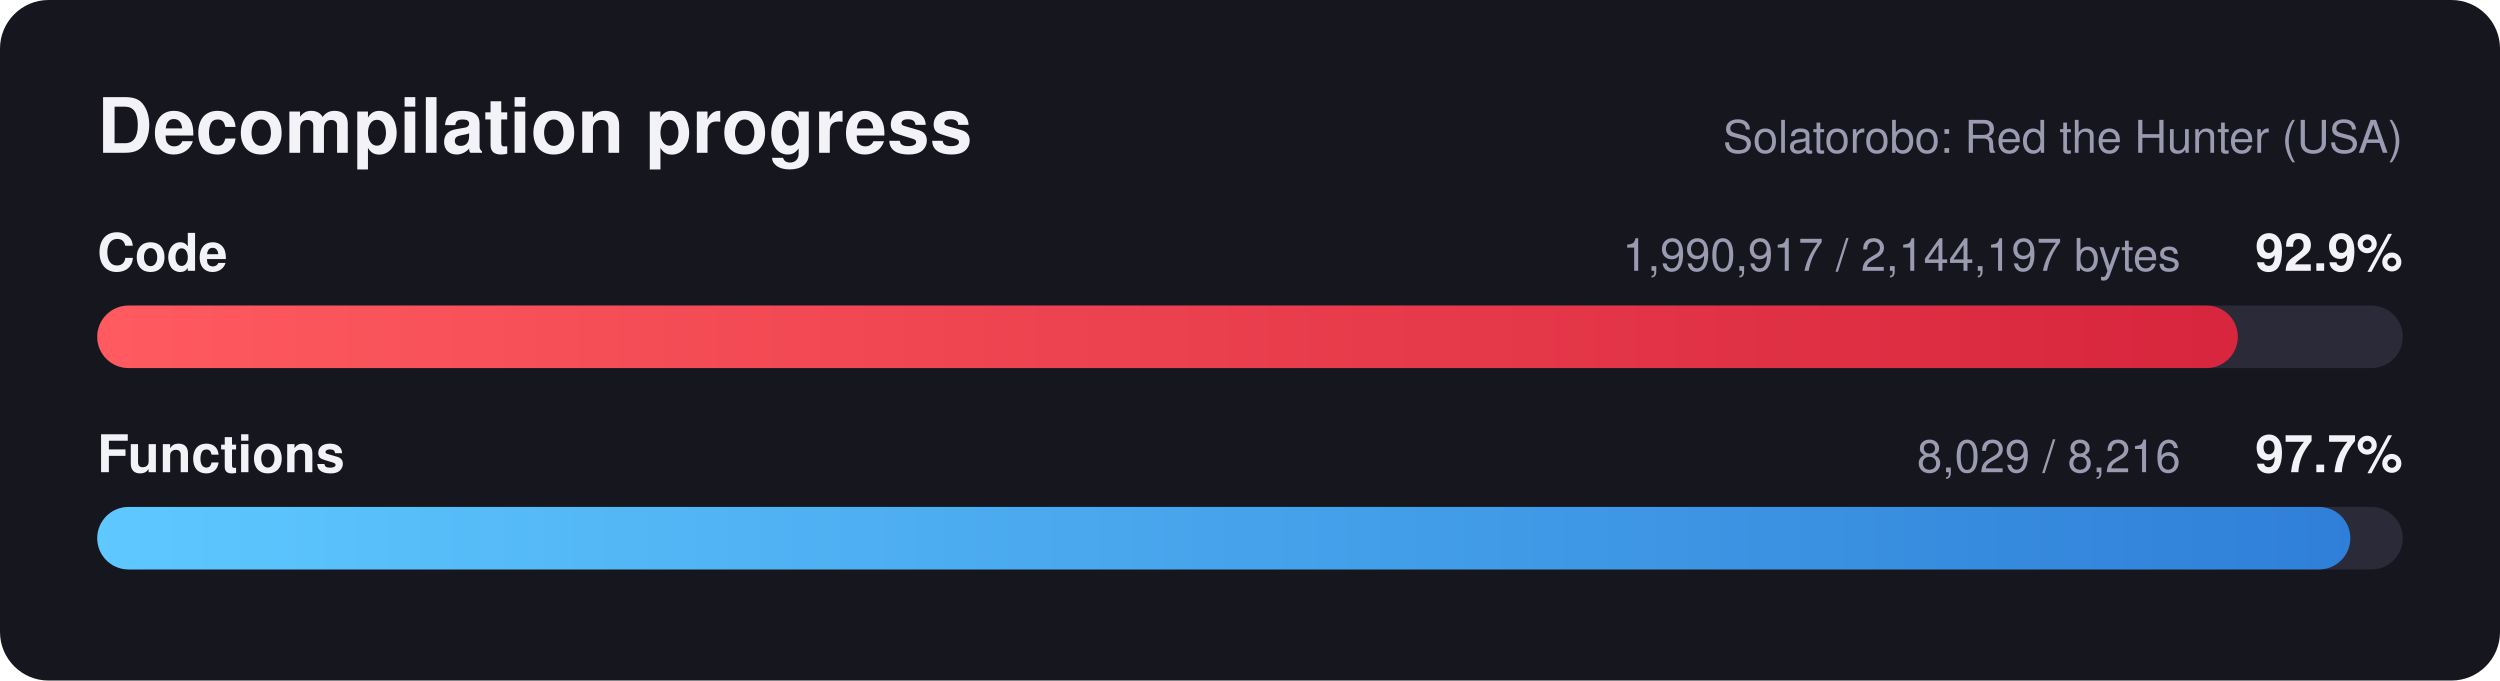
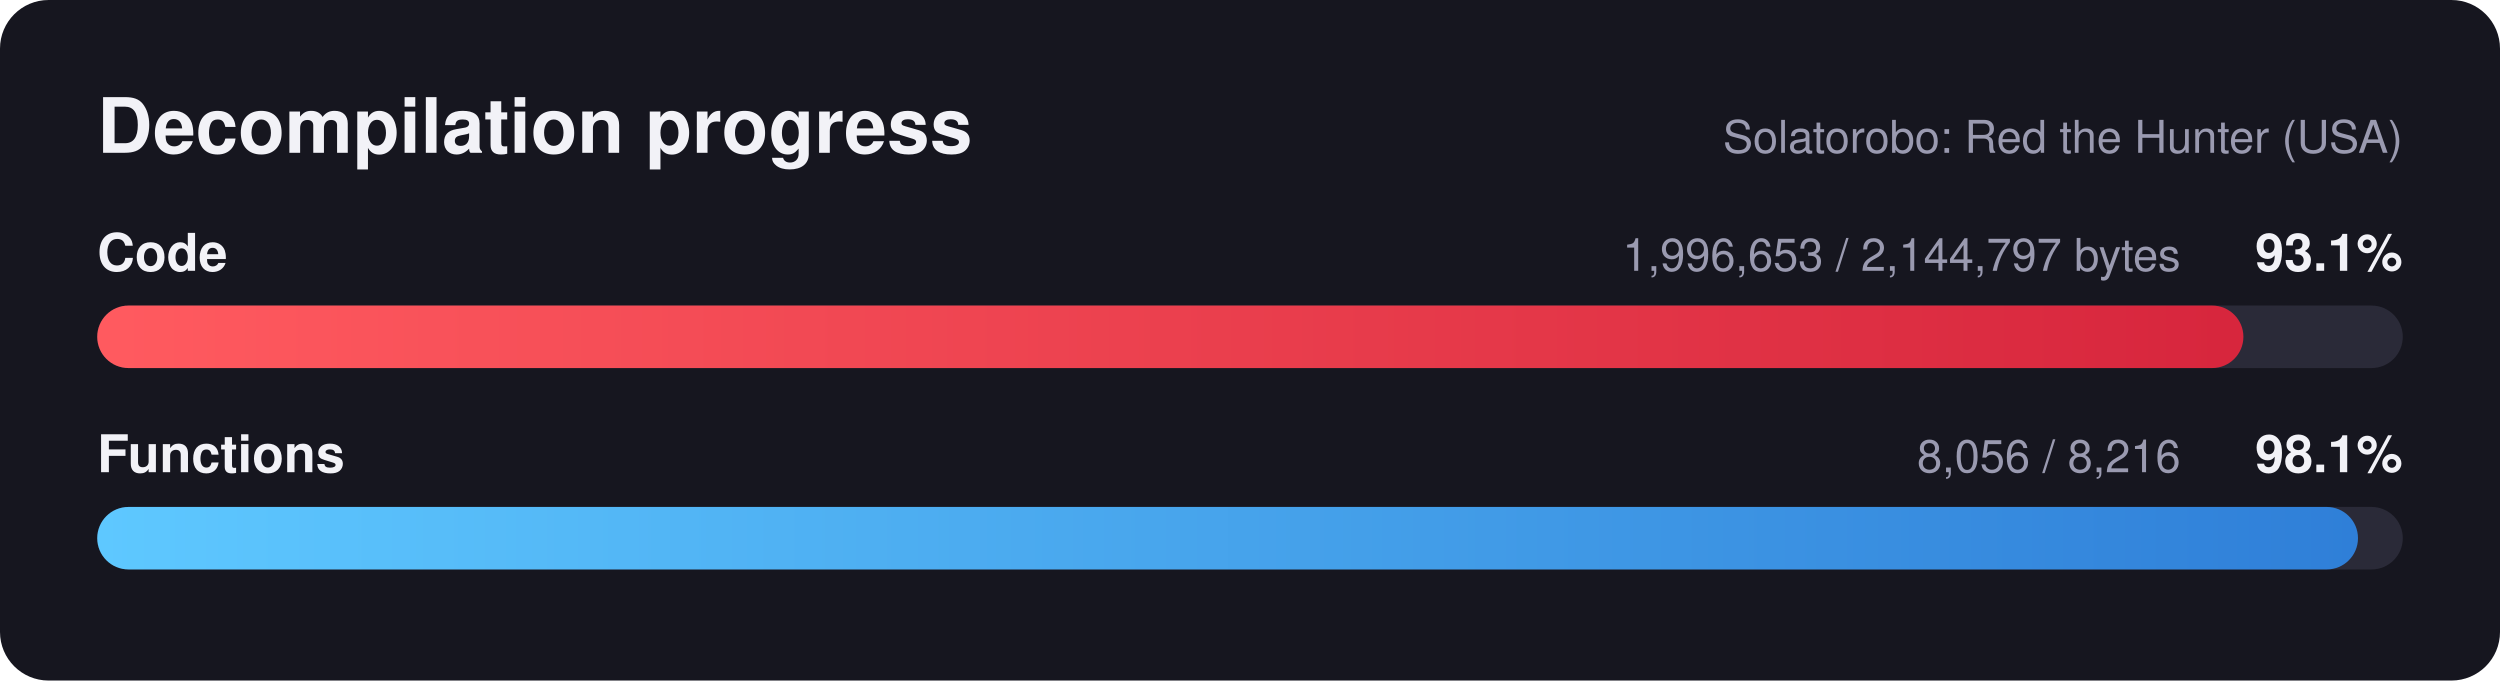
<svg xmlns="http://www.w3.org/2000/svg" width="720" height="196" viewBox="0 0 720 196" font-family="Segoe UI, Helvetica, Arial, sans-serif">
  <defs>
    <linearGradient id="red" x1="0" x2="1" y1="0" y2="0">
      <stop offset="0" stop-color="#ff5a5f" />
      <stop offset="1" stop-color="#d7263d" />
    </linearGradient>
    <linearGradient id="blue" x1="0" x2="1" y1="0" y2="0">
      <stop offset="0" stop-color="#5ec8ff" />
      <stop offset="1" stop-color="#2f7fd8" />
    </linearGradient>
  </defs>
  <rect width="720" height="196" rx="14" fill="#16161f" />
  <text x="28" y="44" fill="#f2f2f7" font-size="22" font-weight="700">Decompilation progress</text>
  <text x="692" y="44" fill="#9a9ab0" font-size="13" text-anchor="end">Solatorobo: Red the Hunter (USA)</text>
  <text x="28" y="78" fill="#f2f2f7" font-size="15" font-weight="600">Code</text>
-   <text x="692" y="78" fill="#f2f2f7" font-size="15" font-weight="700" text-anchor="end">92.9%</text>
-   <text x="628" y="78" fill="#9a9ab0" font-size="13" text-anchor="end">1,990,917 / 2,144,197 bytes</text>
+   <text x="692" y="78" fill="#f2f2f7" font-size="15" font-weight="700" text-anchor="end">93.1%</text>
+   <text x="628" y="78" fill="#9a9ab0" font-size="13" text-anchor="end">1,996,653 / 2,144,797 bytes</text>
  <rect x="28" y="88" width="664" height="18" rx="9.0" fill="#2a2a38" />
-   <rect x="28" y="88" width="616.5" height="18" rx="9.0" fill="url(#red)" />
+   <rect x="28" y="88" width="618.1" height="18" rx="9.0" fill="url(#red)" />
  <text x="28" y="136" fill="#f2f2f7" font-size="15" font-weight="600">Functions</text>
-   <text x="692" y="136" fill="#f2f2f7" font-size="15" font-weight="700" text-anchor="end">97.7%</text>
-   <text x="628" y="136" fill="#9a9ab0" font-size="13" text-anchor="end">8,029 / 8,216</text>
+   <text x="692" y="136" fill="#f2f2f7" font-size="15" font-weight="700" text-anchor="end">98.1%</text>
+   <text x="628" y="136" fill="#9a9ab0" font-size="13" text-anchor="end">8,056 / 8,216</text>
  <rect x="28" y="146" width="664" height="18" rx="9.0" fill="#2a2a38" />
-   <rect x="28" y="146" width="648.9" height="18" rx="9.0" fill="url(#blue)" />
+   <rect x="28" y="146" width="651.1" height="18" rx="9.0" fill="url(#blue)" />
</svg>
